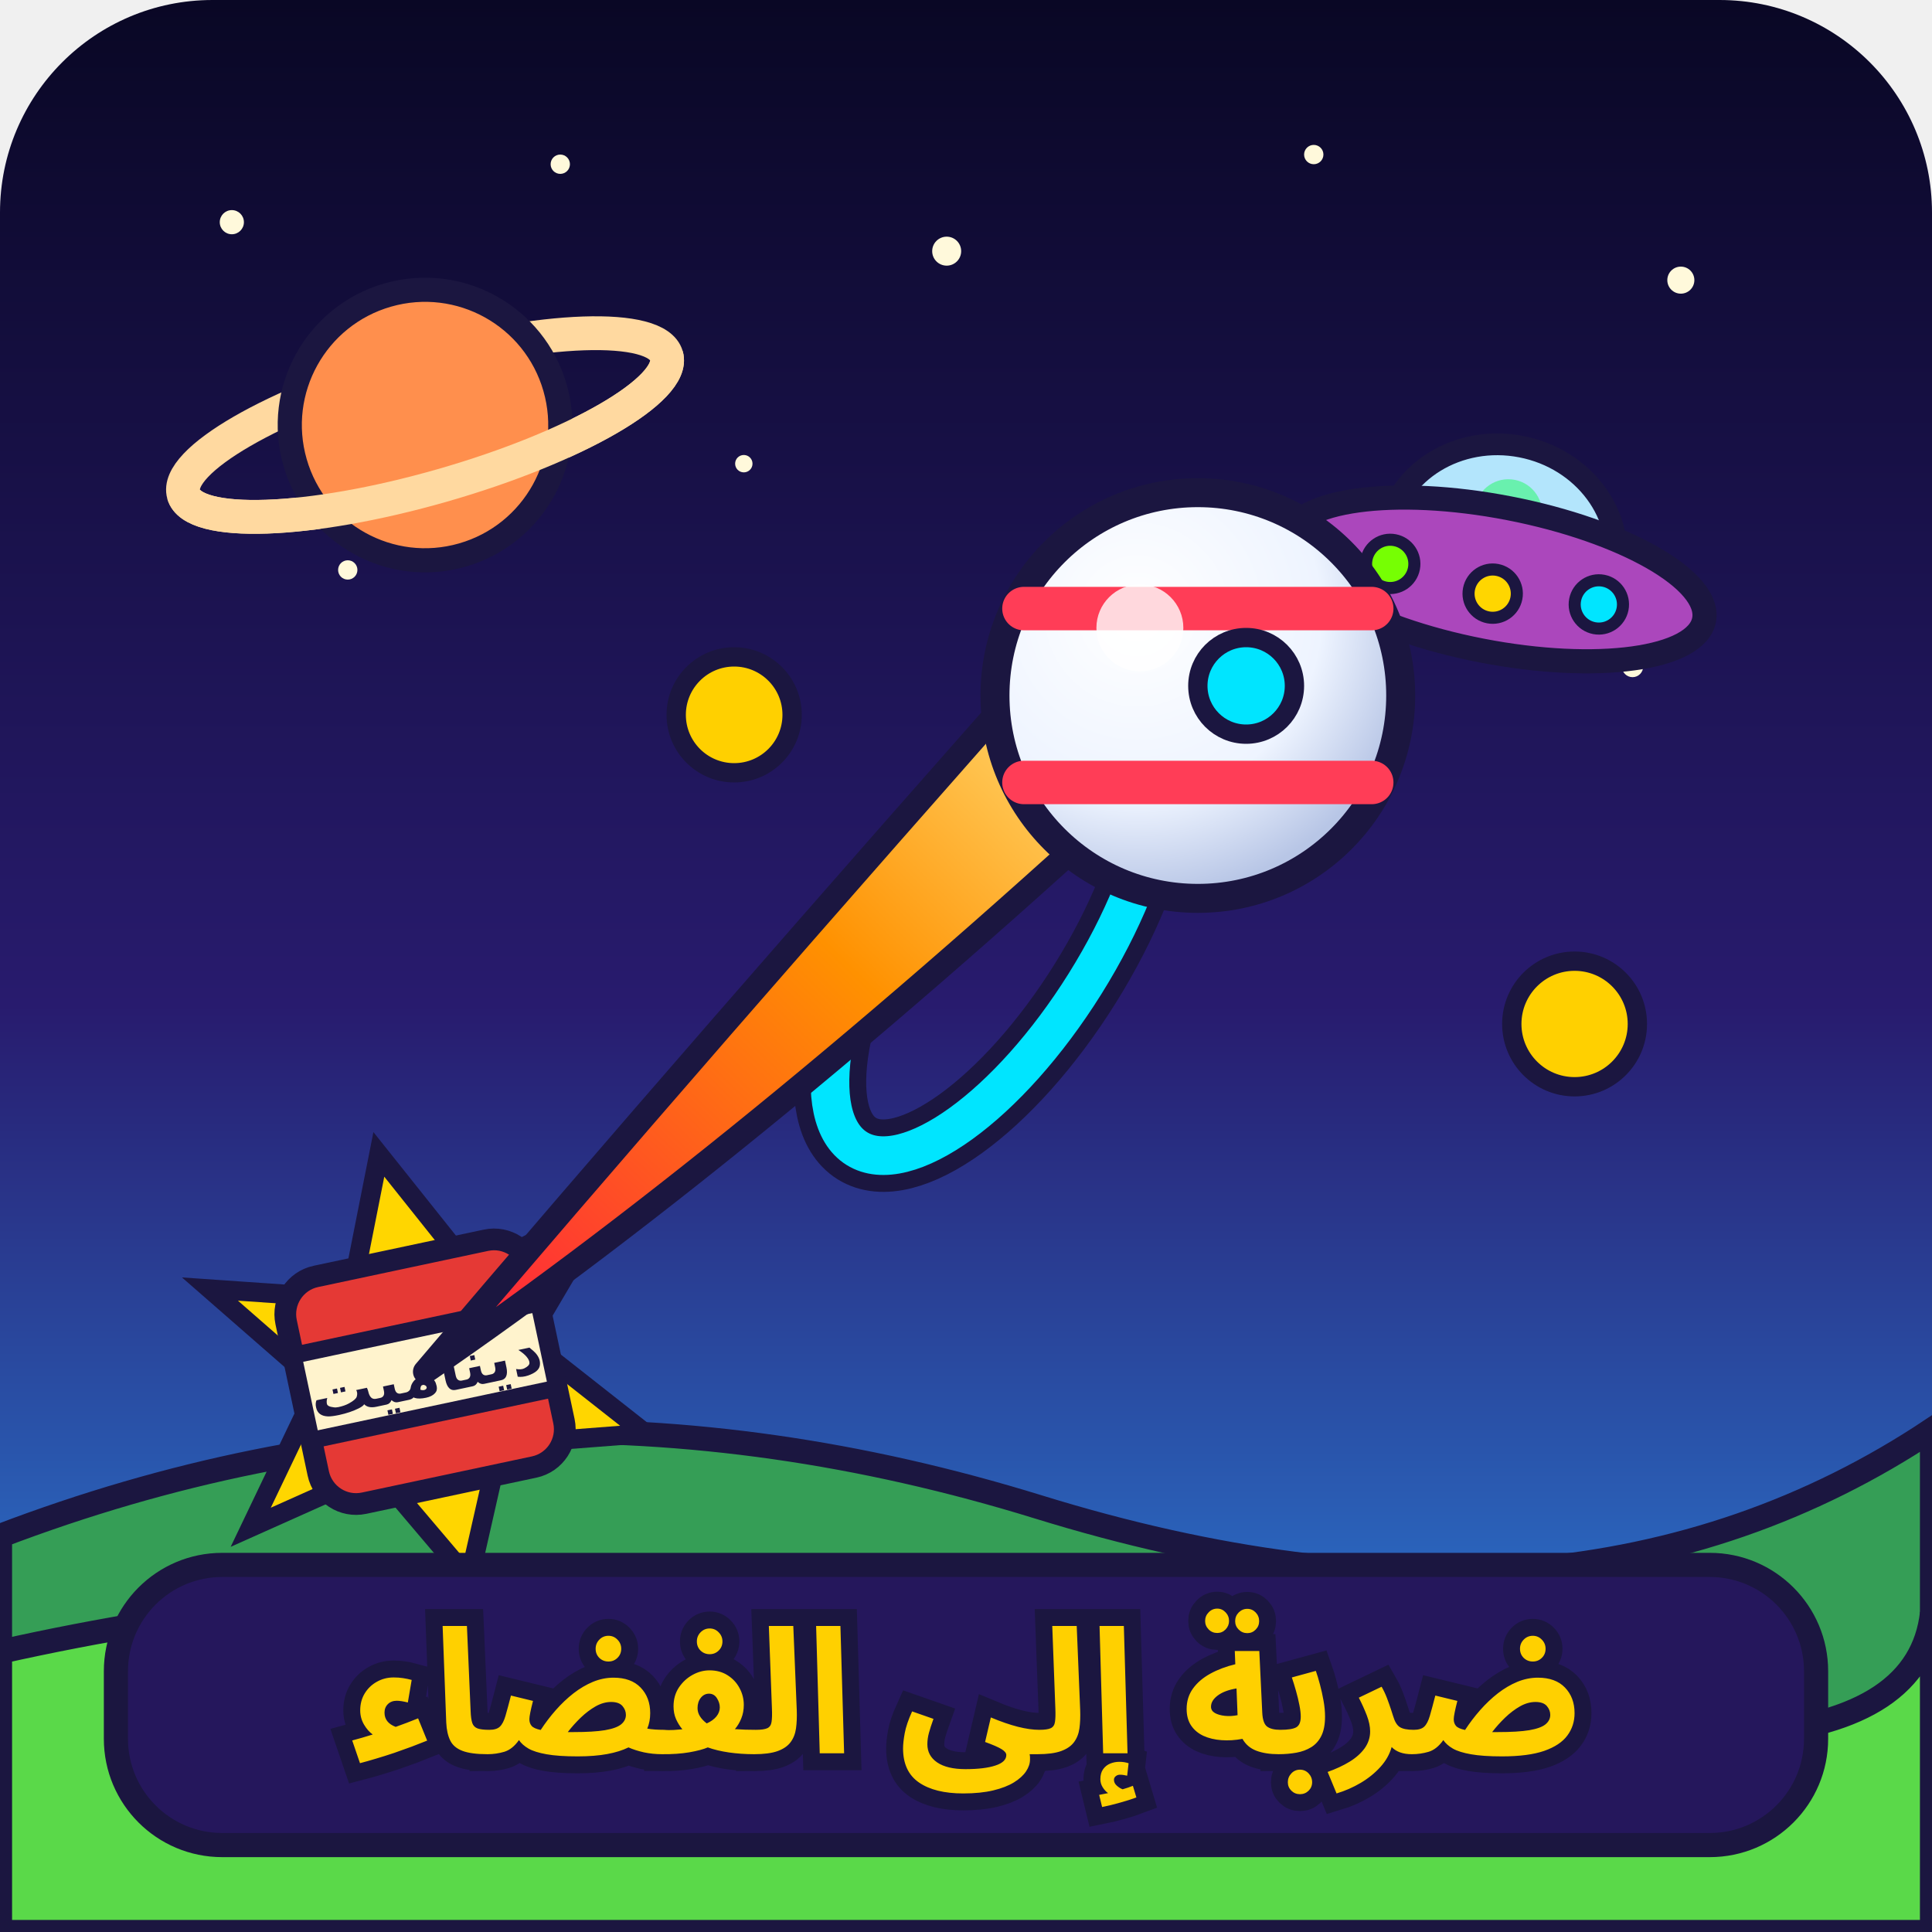
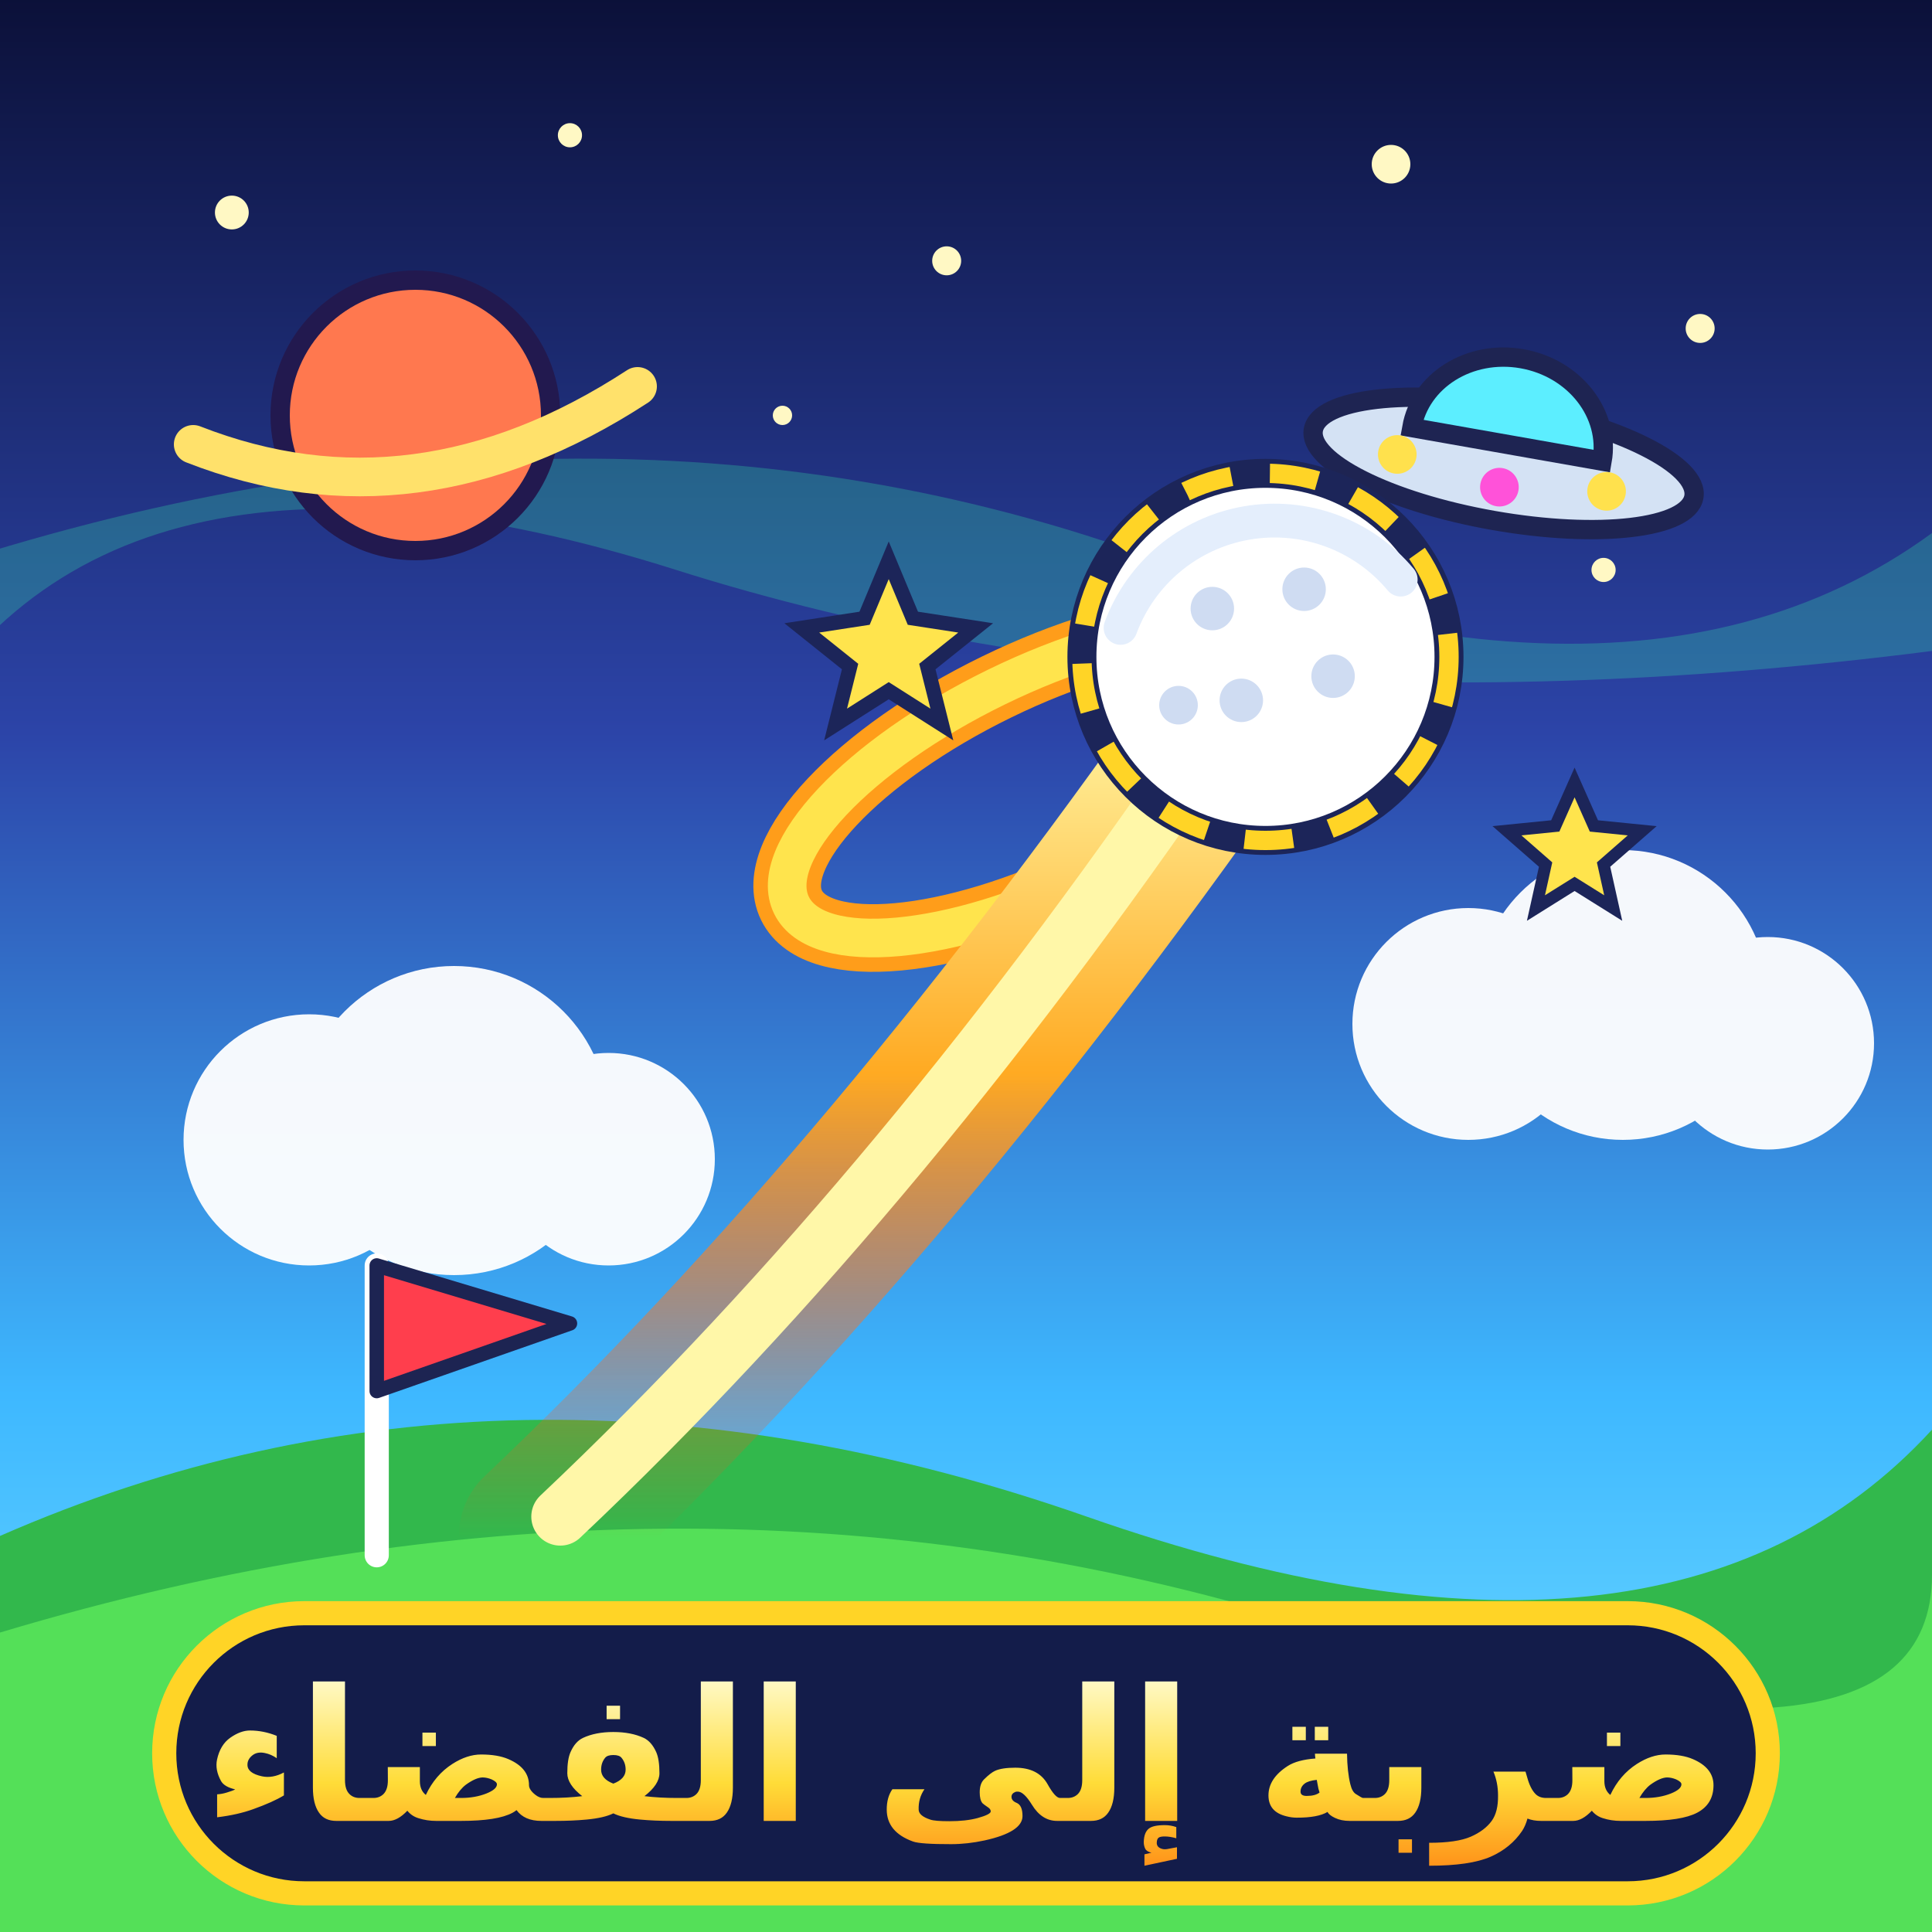
- <svg xmlns="http://www.w3.org/2000/svg" width="400" height="400" viewBox="0 0 400 400">
+ <svg xmlns="http://www.w3.org/2000/svg" viewBox="0 0 400 400">
  <defs>
    <linearGradient id="sky" x1="0" y1="0" x2="0" y2="1">
-       <stop offset="0" stop-color="#090724" />
-       <stop offset="0.52" stop-color="#281b6e" />
-       <stop offset="1" stop-color="#2b95f0" />
+       <stop offset="0%" stop-color="#0b1038" />
+       <stop offset="38%" stop-color="#2c44a8" />
+       <stop offset="72%" stop-color="#3eb8ff" />
+       <stop offset="100%" stop-color="#7ce4ff" />
    </linearGradient>
-     <linearGradient id="flame" x1="0" y1="1" x2="1" y2="0">
-       <stop offset="0" stop-color="#ff1744" />
-       <stop offset="0.55" stop-color="#ff9100" />
-       <stop offset="1" stop-color="#fff59d" />
+     <linearGradient id="flame" x1="0" y1="0" x2="0" y2="1">
+       <stop offset="0%" stop-color="#fff8a8" />
+       <stop offset="45%" stop-color="#ffaa22" />
+       <stop offset="100%" stop-color="#ff3d1a" stop-opacity="0" />
    </linearGradient>
-     <radialGradient id="ball" cx="0.35" cy="0.3" r="0.7">
-       <stop offset="0" stop-color="#ffffff" />
-       <stop offset="0.65" stop-color="#eef4ff" />
-       <stop offset="1" stop-color="#b8c6e6" />
-     </radialGradient>
+     <linearGradient id="gold" x1="0" y1="0" x2="0" y2="1">
+       <stop offset="0%" stop-color="#fff9c4" />
+       <stop offset="55%" stop-color="#ffdc38" />
+       <stop offset="100%" stop-color="#ff941a" />
+     </linearGradient>
  </defs>
-   <rect width="400" height="400" rx="44" fill="url(#sky)" />
-   <g fill="#fff9db">
-     <circle cx="48" cy="46" r="2.5" />
-     <circle cx="116" cy="34" r="2" />
-     <circle cx="196" cy="52" r="3" />
-     <circle cx="272" cy="32" r="2" />
-     <circle cx="348" cy="58" r="2.8" />
-     <circle cx="72" cy="118" r="2" />
-     <circle cx="338" cy="138" r="2.2" />
-     <circle cx="154" cy="96" r="1.8" />
+   <rect width="400" height="400" fill="url(#sky)" />
+   <path d="M-20 120 Q120 72 240 116 T420 92 L420 132 Q260 156 140 118 T-20 156 Z" fill="#38ffaa" opacity="0.24" />
+   <g fill="#fff8c4">
+     <circle cx="48" cy="44" r="3.5" />
+     <circle cx="118" cy="28" r="2.5" />
+     <circle cx="196" cy="54" r="3" />
+     <circle cx="288" cy="34" r="4" />
+     <circle cx="352" cy="68" r="3" />
+     <circle cx="78" cy="96" r="2.5" />
+     <circle cx="332" cy="118" r="2.5" />
+     <circle cx="162" cy="86" r="2" />
  </g>
-   <g transform="translate(88,88) rotate(-16)">
-     <ellipse cx="0" cy="0" rx="52" ry="13" fill="none" stroke="#ffd9a0" stroke-width="7" />
-     <circle cx="0" cy="0" r="28" fill="#ff8f4d" stroke="#1b1640" stroke-width="5" />
-     <path d="M-52,0 A52,13 0 0,0 52,0" fill="none" stroke="#ffd9a0" stroke-width="7" />
+   <g transform="translate(86,86)">
+     <circle r="28" fill="#ff784f" stroke="#22194f" stroke-width="4" />
+     <path d="M-46 6 Q0 24 46 -6" fill="none" stroke="#ffe16b" stroke-width="8" stroke-linecap="round" />
  </g>
-   <g transform="translate(310,118) rotate(11)">
-     <path d="M-24,-4 A24,22 0 0,1 24,-4 Z" fill="#b3e5fc" stroke="#1b1640" stroke-width="4.5" />
-     <circle cx="0" cy="-12" r="7" fill="#69f0ae" />
-     <ellipse cx="0" cy="2" rx="44" ry="15" fill="#ab47bc" stroke="#1b1640" stroke-width="5" />
-     <circle cx="-22" cy="3" r="5" fill="#76ff03" stroke="#1b1640" stroke-width="2.5" />
-     <circle cx="0" cy="5" r="5" fill="#ffd600" stroke="#1b1640" stroke-width="2.5" />
-     <circle cx="22" cy="3" r="5" fill="#00e5ff" stroke="#1b1640" stroke-width="2.5" />
+   <g transform="translate(312,92) rotate(10)">
+     <ellipse cx="0" cy="4" rx="40" ry="12" fill="#d4e2f4" stroke="#1e2452" stroke-width="4" />
+     <path d="M-20 0 A20 18 0 0 1 20 0 Z" fill="#5ceeff" stroke="#1e2452" stroke-width="4" />
+     <circle cx="-22" cy="6" r="4" fill="#ffe14d" />
+     <circle cx="0" cy="9" r="4" fill="#ff52d9" />
+     <circle cx="22" cy="6" r="4" fill="#ffe14d" />
  </g>
-   <path d="M0,318 Q105,278 215,312 T400,296 L400,400 L0,400 Z" fill="#359e56" stroke="#1b1640" stroke-width="5" />
-   <path d="M0,342 Q125,314 260,346 T400,334 L400,400 L0,400 Z" fill="#5ad949" stroke="#1b1640" stroke-width="5" />
-   <g transform="translate(88,284) rotate(-12)">
-     <polygon points="0,-46 14,-18 44,-26 22,-2 42,22 12,18 0,44 -14,18 -42,24 -22,-2 -40,-26 -12,-18" fill="#ffd600" stroke="#1b1640" stroke-width="4" />
-     <rect x="-26" y="-24" width="52" height="48" rx="8" fill="#e53935" stroke="#1b1640" stroke-width="4.5" />
-     <rect x="-26" y="-9" width="52" height="18" fill="#fff3cd" stroke="#1b1640" stroke-width="3.5" />
-     <text x="0" y="5" text-anchor="middle" direction="rtl" font-family="Fredoka, sans-serif" font-weight="700" font-size="13" fill="#1b1640">ديناميت</text>
+   <g fill="#ffffff" opacity="0.95">
+     <circle cx="64" cy="236" r="26" />
+     <circle cx="94" cy="232" r="32" />
+     <circle cx="126" cy="240" r="22" />
+     <circle cx="304" cy="212" r="24" />
+     <circle cx="336" cy="206" r="30" />
+     <circle cx="366" cy="216" r="22" />
  </g>
-   <g transform="translate(206,192) rotate(32)">
-     <ellipse cx="0" cy="0" rx="22" ry="54" fill="none" stroke="#1b1640" stroke-width="15" />
-     <ellipse cx="0" cy="0" rx="22" ry="54" fill="none" stroke="#00e5ff" stroke-width="8" />
+   <g transform="translate(216,162) rotate(-26)">
+     <ellipse cx="0" cy="0" rx="58" ry="22" fill="none" stroke="#ff9d1a" stroke-width="14" />
+     <ellipse cx="0" cy="0" rx="58" ry="22" fill="none" stroke="#ffe44d" stroke-width="8" />
  </g>
-   <path d="M88,284 Q158,236 246,154 L222,130 Q144,218 88,284 Z" fill="url(#flame)" stroke="#1b1640" stroke-width="5" stroke-linejoin="round" />
-   <g transform="translate(248,144)">
-     <circle cx="0" cy="0" r="42" fill="url(#ball)" stroke="#1b1640" stroke-width="6" />
-     <path d="M-36,-18 H36 M-36,18 H36" stroke="#ff3d57" stroke-width="9" stroke-linecap="round" />
-     <circle cx="-12" cy="-14" r="9" fill="#ffffff" opacity="0.8" />
-     <circle cx="10" cy="-2" r="10" fill="#00e5ff" stroke="#1b1640" stroke-width="4" />
+   <path d="M0 318 Q105 272 225 314 T400 296 L400 400 L0 400 Z" fill="#32b84c" />
+   <path d="M0 338 Q140 296 270 336 T400 326 L400 400 L0 400 Z" fill="#54e058" />
+   <line x1="78" y1="322" x2="78" y2="262" stroke="#ffffff" stroke-width="5" stroke-linecap="round" />
+   <polygon points="78,262 118,274 78,288" fill="#ff3e4d" stroke="#1d2452" stroke-width="3" stroke-linejoin="round" />
+   <path d="M112 318 Q186 248 258 144" fill="none" stroke="url(#flame)" stroke-width="34" stroke-linecap="round" />
+   <path d="M116 314 Q188 246 254 148" fill="none" stroke="#fff7a8" stroke-width="12" stroke-linecap="round" />
+   <g transform="translate(262,136)">
+     <circle r="38" fill="#ffffff" stroke="#1c2559" stroke-width="6" />
+     <path d="M-30 -6 A34 34 0 0 1 28 -16" fill="none" stroke="#e4eefc" stroke-width="7" stroke-linecap="round" />
+     <circle cx="-11" cy="-10" r="4.5" fill="#cfdcf2" />
+     <circle cx="8" cy="-14" r="4.5" fill="#cfdcf2" />
+     <circle cx="14" cy="4" r="4.5" fill="#cfdcf2" />
+     <circle cx="-5" cy="9" r="4.5" fill="#cfdcf2" />
+     <circle cx="-18" cy="10" r="4" fill="#cfdcf2" />
+     <circle cx="0" cy="0" r="38" fill="none" stroke="#ffd426" stroke-width="4" stroke-dasharray="10 8" />
  </g>
-   <g stroke="#1b1640" stroke-width="4" fill="#ffd000">
-     <circle cx="152" cy="148" r="12" />
-     <circle cx="326" cy="212" r="13" />
+   <polygon points="184,116 189,128 202,130 192,138 195,150 184,143 173,150 176,138 166,130 179,128" fill="#ffe44d" stroke="#1c2559" stroke-width="3" />
+   <polygon points="326,162 330,171 340,172 332,179 334,188 326,183 318,188 320,179 312,172 322,171" fill="#ffe44d" stroke="#1c2559" stroke-width="2.5" />
+   <g transform="translate(200,368)">
+     <rect x="-166" y="-34" width="332" height="58" rx="29" fill="#131c4a" stroke="#ffd426" stroke-width="5" />
+     <text x="0" y="9" text-anchor="middle" direction="rtl" font-family="Fredoka, 'Baloo Bhaijaan 2', sans-serif" font-weight="700" font-size="38" fill="url(#gold)">ضربة إلى الفضاء</text>
  </g>
-   <rect x="24" y="324" width="352" height="58" rx="22" fill="#25175c" stroke="#1b1640" stroke-width="5" />
-   <text x="200" y="363" text-anchor="middle" direction="rtl" font-family="Fredoka, 'Noto Sans Arabic', sans-serif" font-weight="700" font-size="36" fill="#ffd000" stroke="#1b1640" stroke-width="7" paint-order="stroke fill">ضربة إلى الفضاء</text>
</svg>
